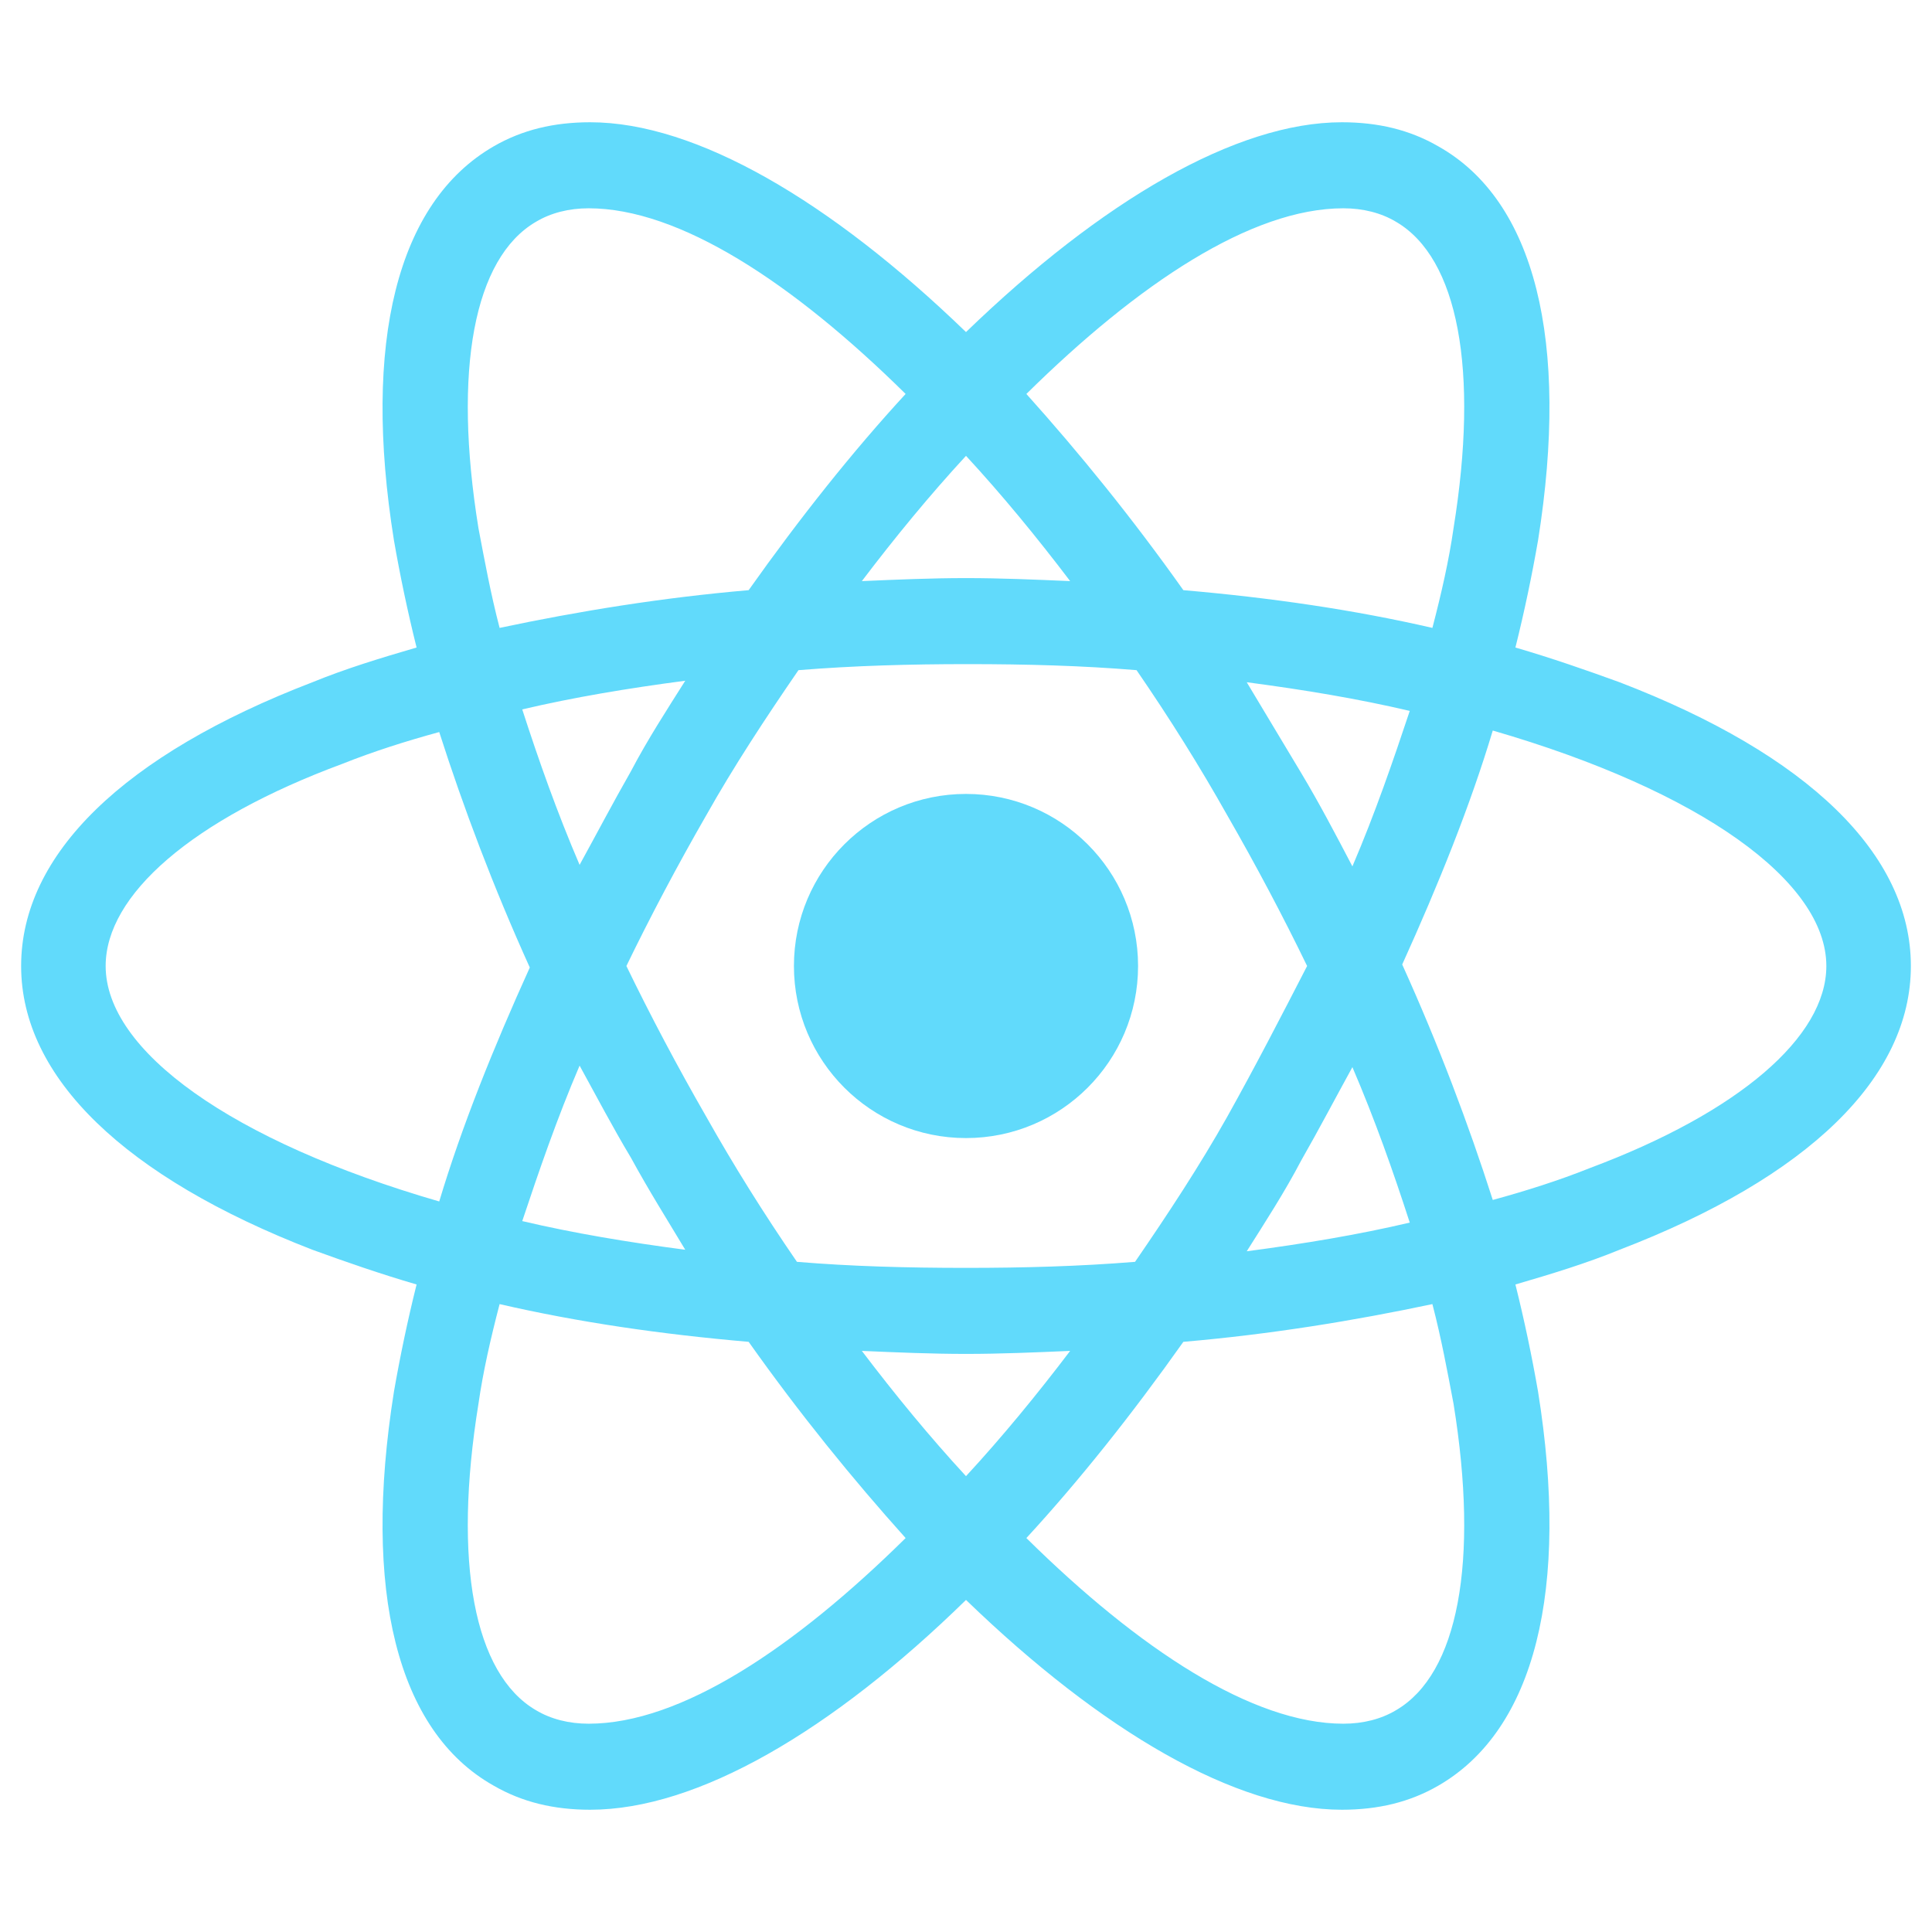
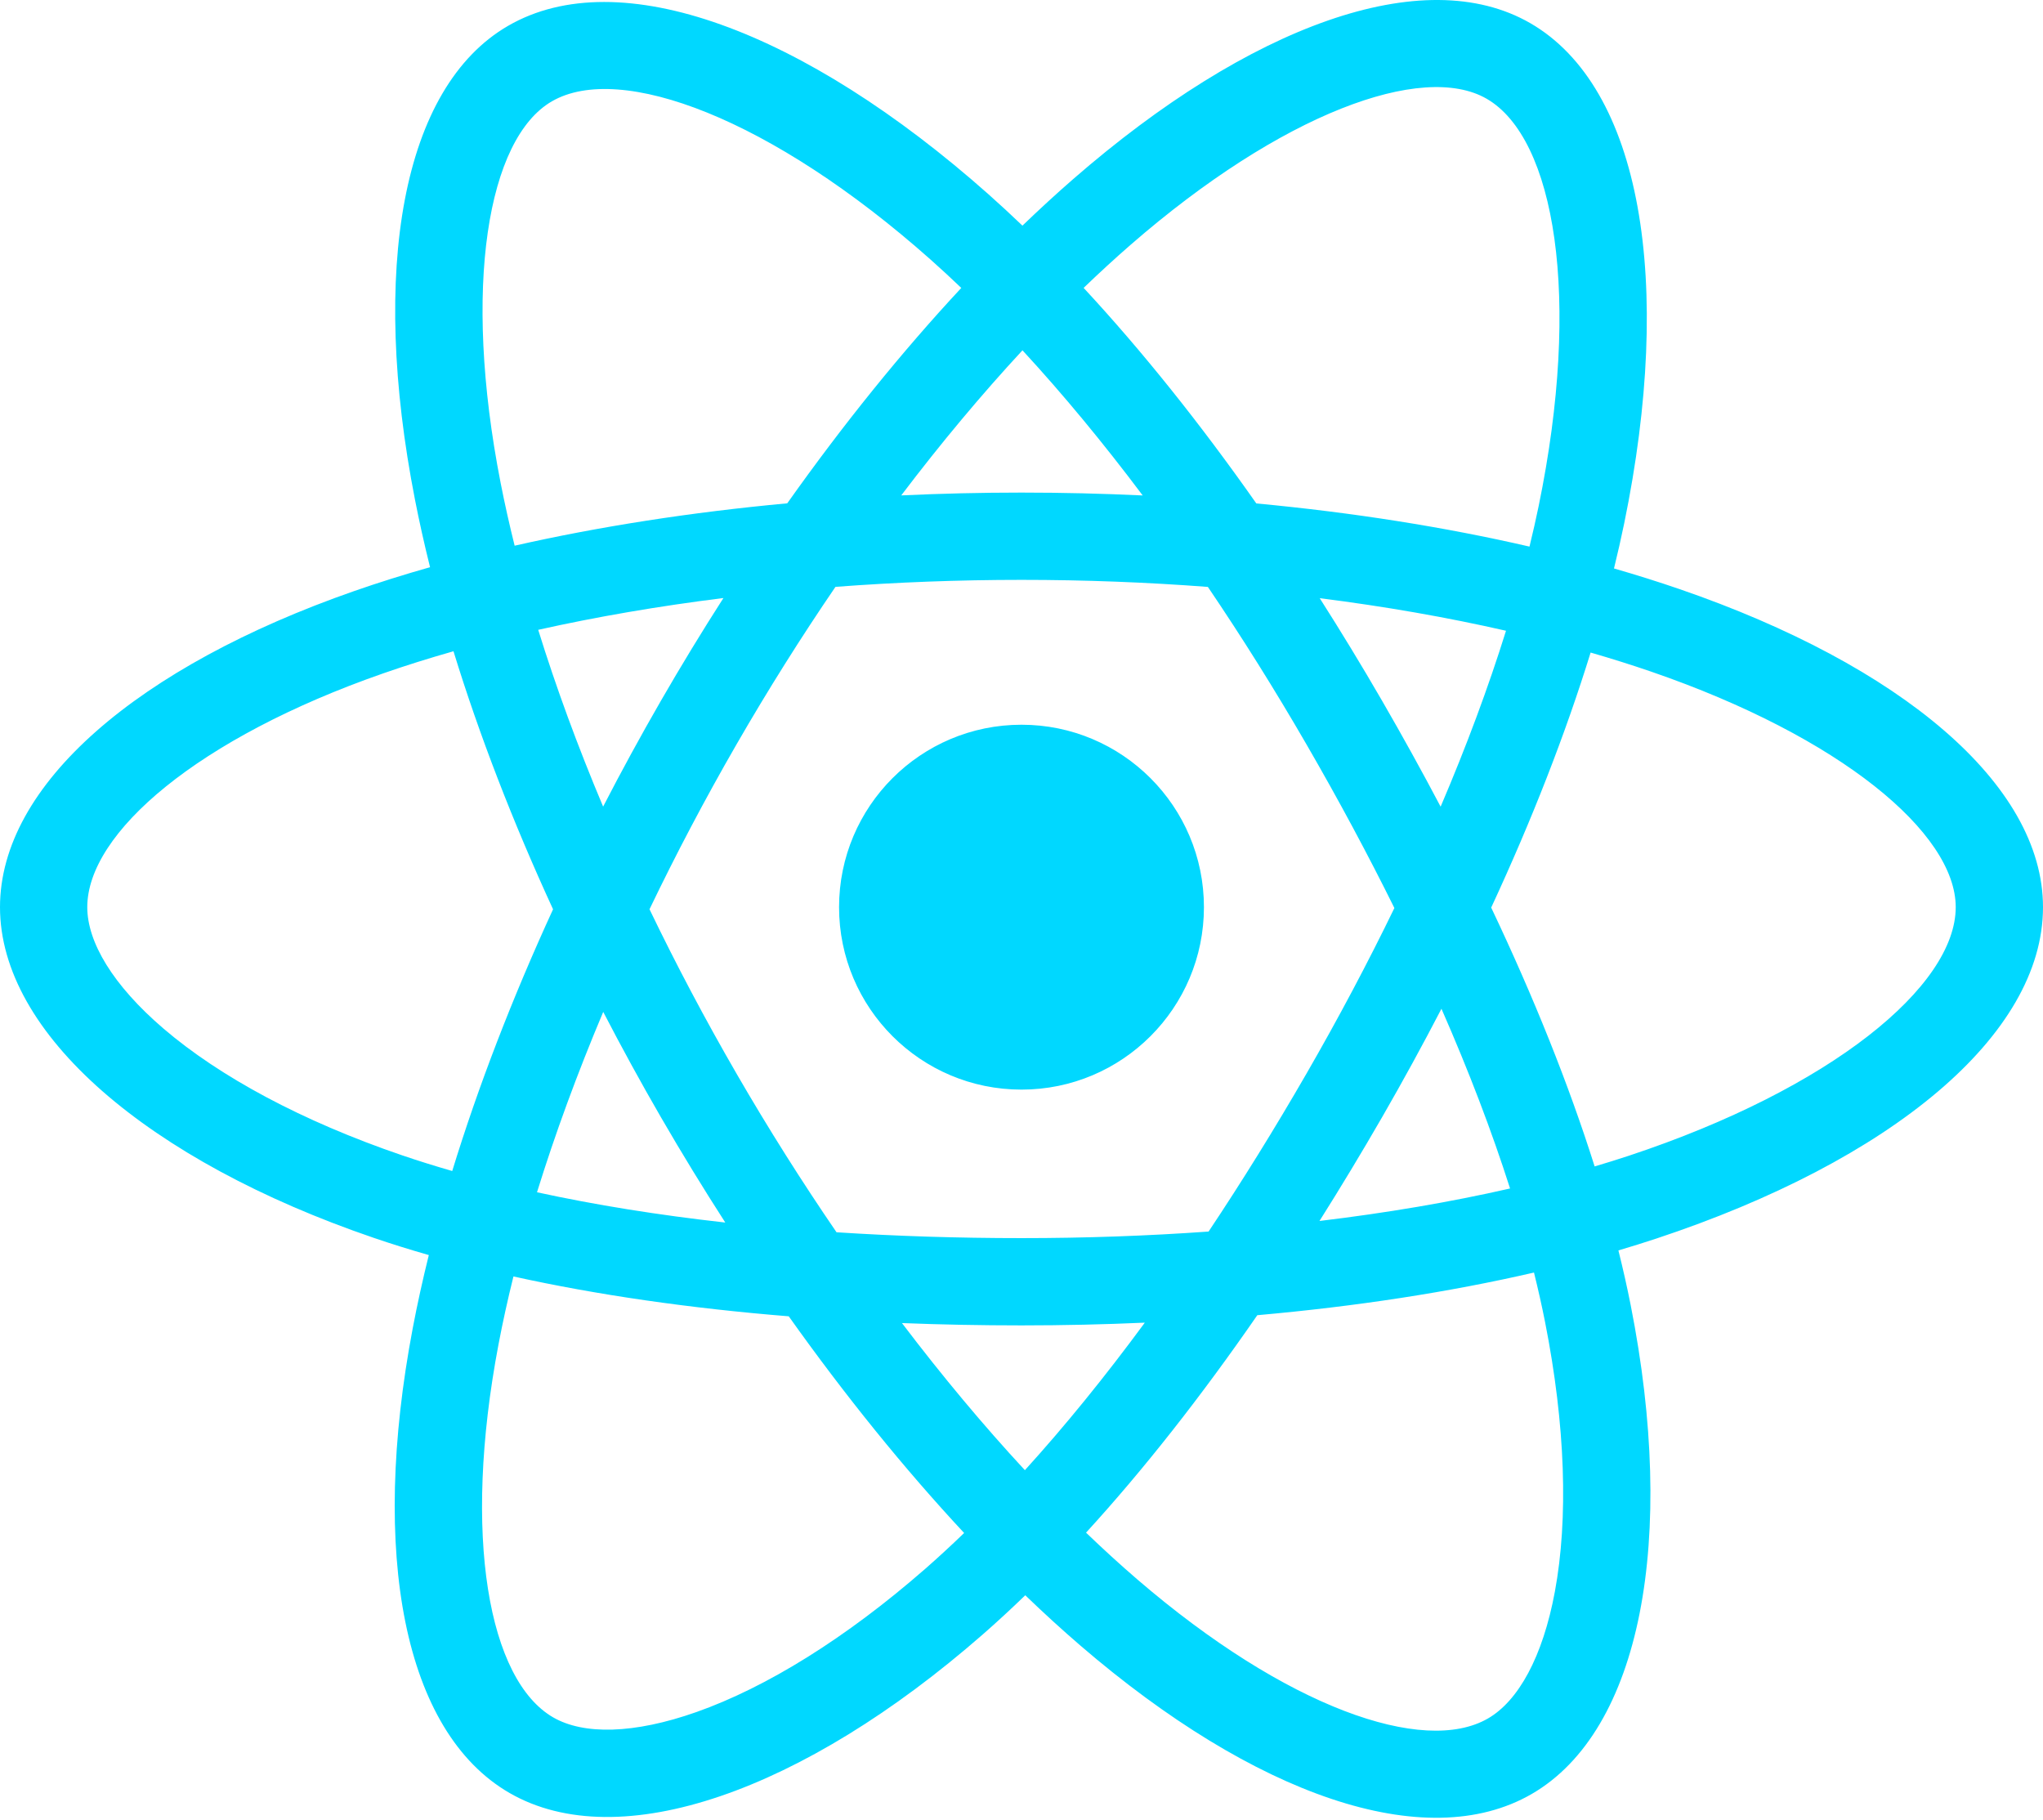
- <svg xmlns="http://www.w3.org/2000/svg" enable-background="new 0 0 128 128" viewBox="0 0 128 128">
-   <g fill="#61DAFB">
-     <circle cx="64" cy="64" r="11.4" />
-     <path d="M107.3 45.2c-2.2-.8-4.5-1.6-6.9-2.3.6-2.4 1.1-4.8 1.5-7.1 2.1-13.2-.2-22.5-6.6-26.1-1.9-1.1-4-1.6-6.4-1.6-7 0-15.9 5.2-24.9 13.9-9-8.7-17.9-13.9-24.9-13.9-2.4 0-4.5.5-6.4 1.6-6.4 3.7-8.7 13-6.6 26.1.4 2.3.9 4.7 1.5 7.1-2.4.7-4.7 1.4-6.9 2.3-12.5 4.8-19.3 11.4-19.3 18.8s6.9 14 19.3 18.8c2.2.8 4.5 1.6 6.9 2.3-.6 2.4-1.1 4.8-1.5 7.1-2.1 13.2.2 22.5 6.6 26.1 1.9 1.1 4 1.6 6.4 1.6 7.1 0 16-5.2 24.9-13.9 9 8.7 17.9 13.9 24.9 13.9 2.4 0 4.5-.5 6.4-1.6 6.4-3.7 8.7-13 6.6-26.1-.4-2.3-.9-4.7-1.5-7.1 2.4-.7 4.7-1.4 6.9-2.3 12.5-4.8 19.3-11.4 19.3-18.8s-6.8-14-19.3-18.8zm-14.8-30.5c4.1 2.4 5.5 9.8 3.8 20.3-.3 2.1-.8 4.3-1.4 6.6-5.2-1.2-10.7-2-16.5-2.5-3.4-4.8-6.9-9.1-10.4-13 7.4-7.3 14.9-12.3 21-12.3 1.3 0 2.5.3 3.5.9zm-11.2 59.3c-1.8 3.2-3.9 6.4-6.1 9.6-3.7.3-7.4.4-11.2.4-3.9 0-7.6-.1-11.2-.4-2.2-3.2-4.2-6.4-6-9.6-1.9-3.3-3.7-6.7-5.3-10 1.6-3.3 3.4-6.7 5.3-10 1.8-3.2 3.9-6.4 6.1-9.6 3.7-.3 7.4-.4 11.2-.4 3.9 0 7.6.1 11.2.4 2.2 3.2 4.2 6.4 6 9.6 1.9 3.3 3.7 6.7 5.3 10-1.7 3.3-3.4 6.6-5.3 10zm8.3-3.3c1.5 3.5 2.7 6.9 3.8 10.3-3.4.8-7 1.4-10.8 1.9 1.2-1.9 2.5-3.9 3.6-6 1.2-2.1 2.3-4.2 3.4-6.2zm-25.6 27.1c-2.4-2.6-4.7-5.4-6.9-8.3 2.3.1 4.6.2 6.9.2 2.3 0 4.6-.1 6.9-.2-2.2 2.9-4.5 5.7-6.9 8.3zm-18.6-15c-3.8-.5-7.4-1.1-10.8-1.9 1.1-3.3 2.3-6.8 3.8-10.3 1.1 2 2.2 4.1 3.4 6.1 1.2 2.2 2.4 4.1 3.6 6.1zm-7-25.5c-1.5-3.5-2.7-6.9-3.8-10.3 3.4-.8 7-1.4 10.8-1.9-1.2 1.9-2.5 3.9-3.6 6-1.2 2.1-2.3 4.2-3.4 6.2zm25.6-27.1c2.4 2.6 4.7 5.4 6.9 8.3-2.3-.1-4.6-.2-6.9-.2-2.3 0-4.6.1-6.9.2 2.2-2.9 4.5-5.7 6.9-8.3zm22.2 21l-3.6-6c3.8.5 7.4 1.1 10.8 1.9-1.1 3.3-2.3 6.8-3.8 10.3-1.1-2.1-2.2-4.2-3.4-6.2zm-54.5-16.2c-1.7-10.5-.3-17.9 3.8-20.3 1-.6 2.2-.9 3.5-.9 6 0 13.5 4.9 21 12.3-3.5 3.8-7 8.2-10.4 13-5.8.5-11.3 1.4-16.5 2.5-.6-2.3-1-4.5-1.4-6.6zm-24.7 29c0-4.7 5.7-9.7 15.7-13.4 2-.8 4.2-1.5 6.4-2.1 1.6 5 3.6 10.3 6 15.6-2.4 5.3-4.5 10.5-6 15.5-13.8-4-22.1-10-22.1-15.6zm28.5 49.3c-4.1-2.4-5.5-9.8-3.8-20.3.3-2.1.8-4.3 1.4-6.6 5.2 1.2 10.7 2 16.5 2.5 3.4 4.8 6.9 9.1 10.4 13-7.4 7.3-14.9 12.3-21 12.3-1.3 0-2.5-.3-3.5-.9zm60.8-20.3c1.7 10.5.3 17.9-3.8 20.3-1 .6-2.2.9-3.5.9-6 0-13.5-4.9-21-12.3 3.5-3.8 7-8.2 10.4-13 5.8-.5 11.3-1.4 16.5-2.5.6 2.3 1 4.5 1.4 6.6zm9-15.6c-2 .8-4.2 1.5-6.4 2.1-1.6-5-3.6-10.3-6-15.6 2.4-5.3 4.5-10.5 6-15.5 13.8 4 22.1 10 22.1 15.6 0 4.7-5.8 9.7-15.7 13.4z" />
-   </g>
+ <svg xmlns="http://www.w3.org/2000/svg" width="256" height="228" viewBox="0 0 256 228" fill="none">
+   <path d="M210.483 73.824C207.828 72.91 205.076 72.045 202.242 71.227C202.708 69.326 203.136 67.45 203.516 65.606C209.754 35.325 205.675 10.93 191.747 2.898C178.392 -4.803 156.551 3.227 134.493 22.424C132.372 24.27 130.245 26.224 128.118 28.272C126.702 26.917 125.287 25.608 123.877 24.355C100.759 3.829 77.587 -4.822 63.673 3.233C50.33 10.957 46.379 33.89 51.995 62.588C52.537 65.36 53.171 68.191 53.887 71.069C50.608 72 47.442 72.992 44.413 74.048C17.309 83.497 0 98.307 0 113.668C0 129.533 18.582 145.446 46.812 155.095C49.039 155.857 51.351 156.577 53.733 157.26C52.96 160.373 52.288 163.423 51.723 166.398C46.369 194.598 50.55 216.989 63.857 224.664C77.601 232.59 100.669 224.443 123.13 204.809C124.906 203.257 126.687 201.611 128.472 199.886C130.786 202.114 133.095 204.222 135.393 206.2C157.15 224.922 178.638 232.482 191.932 224.786C205.663 216.837 210.126 192.783 204.332 163.518C203.89 161.283 203.375 159 202.797 156.676C204.417 156.197 206.007 155.702 207.557 155.188C236.905 145.465 256 129.745 256 113.668C256 98.251 238.132 83.342 210.483 73.824ZM204.118 144.808C202.718 145.271 201.282 145.719 199.818 146.153C196.578 135.896 192.206 124.99 186.855 113.721C191.961 102.721 196.165 91.954 199.314 81.764C201.933 82.522 204.474 83.321 206.924 84.164C230.613 92.32 245.064 104.377 245.064 113.668C245.064 123.564 229.458 136.411 204.118 144.808ZM193.604 165.642C196.166 178.583 196.531 190.283 194.835 199.429C193.31 207.648 190.244 213.127 186.452 215.322C178.385 219.991 161.132 213.921 142.525 197.91C140.392 196.074 138.244 194.115 136.088 192.04C143.302 184.151 150.511 174.98 157.547 164.794C169.923 163.696 181.615 161.9 192.218 159.449C192.74 161.556 193.204 163.622 193.604 165.642ZM87.276 214.515C79.394 217.298 73.116 217.378 69.321 215.19C61.246 210.533 57.889 192.554 62.468 168.438C62.993 165.676 63.617 162.839 64.337 159.939C74.823 162.258 86.43 163.927 98.835 164.933C105.919 174.9 113.336 184.061 120.811 192.083C119.178 193.659 117.551 195.16 115.934 196.575C106.001 205.257 96.048 211.417 87.276 214.515ZM50.349 144.747C37.866 140.48 27.557 134.935 20.491 128.884C14.142 123.447 10.936 118.048 10.936 113.668C10.936 104.346 24.834 92.456 48.012 84.375C50.825 83.394 53.769 82.47 56.824 81.602C60.028 92.022 64.23 102.917 69.301 113.934C64.164 125.115 59.902 136.183 56.667 146.726C54.489 146.099 52.379 145.441 50.349 144.747ZM62.727 60.488C57.916 35.9 61.111 17.353 69.152 12.698C77.716 7.74 96.654 14.809 116.615 32.533C117.891 33.666 119.172 34.851 120.456 36.078C113.018 44.065 105.669 53.157 98.648 63.066C86.608 64.181 75.083 65.974 64.487 68.375C63.821 65.695 63.231 63.062 62.727 60.488ZM173.154 87.755C170.621 83.38 168.02 79.108 165.369 74.952C173.537 75.985 181.363 77.356 188.712 79.033C186.506 86.104 183.756 93.498 180.519 101.077C178.196 96.668 175.74 92.223 173.154 87.755ZM128.122 43.894C133.166 49.359 138.218 55.46 143.187 62.08C138.18 61.844 133.111 61.721 128 61.721C122.937 61.721 117.906 61.841 112.93 62.074C117.904 55.515 122.999 49.422 128.122 43.894ZM82.802 87.831C80.272 92.218 77.861 96.639 75.575 101.069C72.391 93.516 69.666 86.089 67.441 78.917C74.745 77.283 82.534 75.946 90.65 74.933C87.961 79.127 85.339 83.43 82.802 87.83V87.831ZM90.883 153.183C82.498 152.247 74.592 150.98 67.29 149.39C69.551 142.091 72.335 134.505 75.588 126.79C77.879 131.216 80.299 135.638 82.845 140.036H82.846C85.439 144.515 88.126 148.904 90.883 153.183ZM128.425 184.213C123.241 178.621 118.071 172.434 113.022 165.78C117.924 165.972 122.921 166.071 128 166.071C133.218 166.071 138.376 165.953 143.453 165.727C138.468 172.501 133.435 178.697 128.425 184.213ZM180.623 126.396C184.045 134.195 186.929 141.741 189.219 148.916C181.797 150.61 173.783 151.974 165.339 152.987C167.997 148.776 170.62 144.43 173.198 139.961C175.805 135.438 178.282 130.909 180.623 126.396ZM163.725 134.497C159.723 141.436 155.614 148.059 151.444 154.312C143.847 154.855 135.999 155.135 128 155.135C120.033 155.135 112.284 154.887 104.822 154.403C100.483 148.068 96.285 141.425 92.309 134.557H92.31C88.344 127.707 84.694 120.799 81.387 113.93C84.693 107.046 88.334 100.13 92.277 93.293L92.276 93.294C96.229 86.439 100.39 79.828 104.689 73.533C112.302 72.957 120.11 72.657 128 72.657H128C135.926 72.657 143.743 72.96 151.354 73.54C155.587 79.789 159.72 86.378 163.689 93.235C167.703 100.169 171.39 107.038 174.725 113.775C171.4 120.628 167.721 127.567 163.725 134.497ZM186.285 12.373C194.857 17.317 198.191 37.254 192.805 63.399C192.461 65.067 192.075 66.766 191.654 68.488C181.033 66.037 169.5 64.214 157.425 63.081C150.391 53.064 143.102 43.957 135.785 36.073C137.752 34.181 139.716 32.376 141.673 30.673C160.572 14.226 178.237 7.732 186.285 12.373ZM128 90.808C140.625 90.808 150.86 101.043 150.86 113.668C150.86 126.293 140.625 136.528 128 136.528C115.375 136.528 105.14 126.293 105.14 113.668C105.14 101.043 115.375 90.808 128 90.808Z" fill="#00D8FF" />
</svg>
